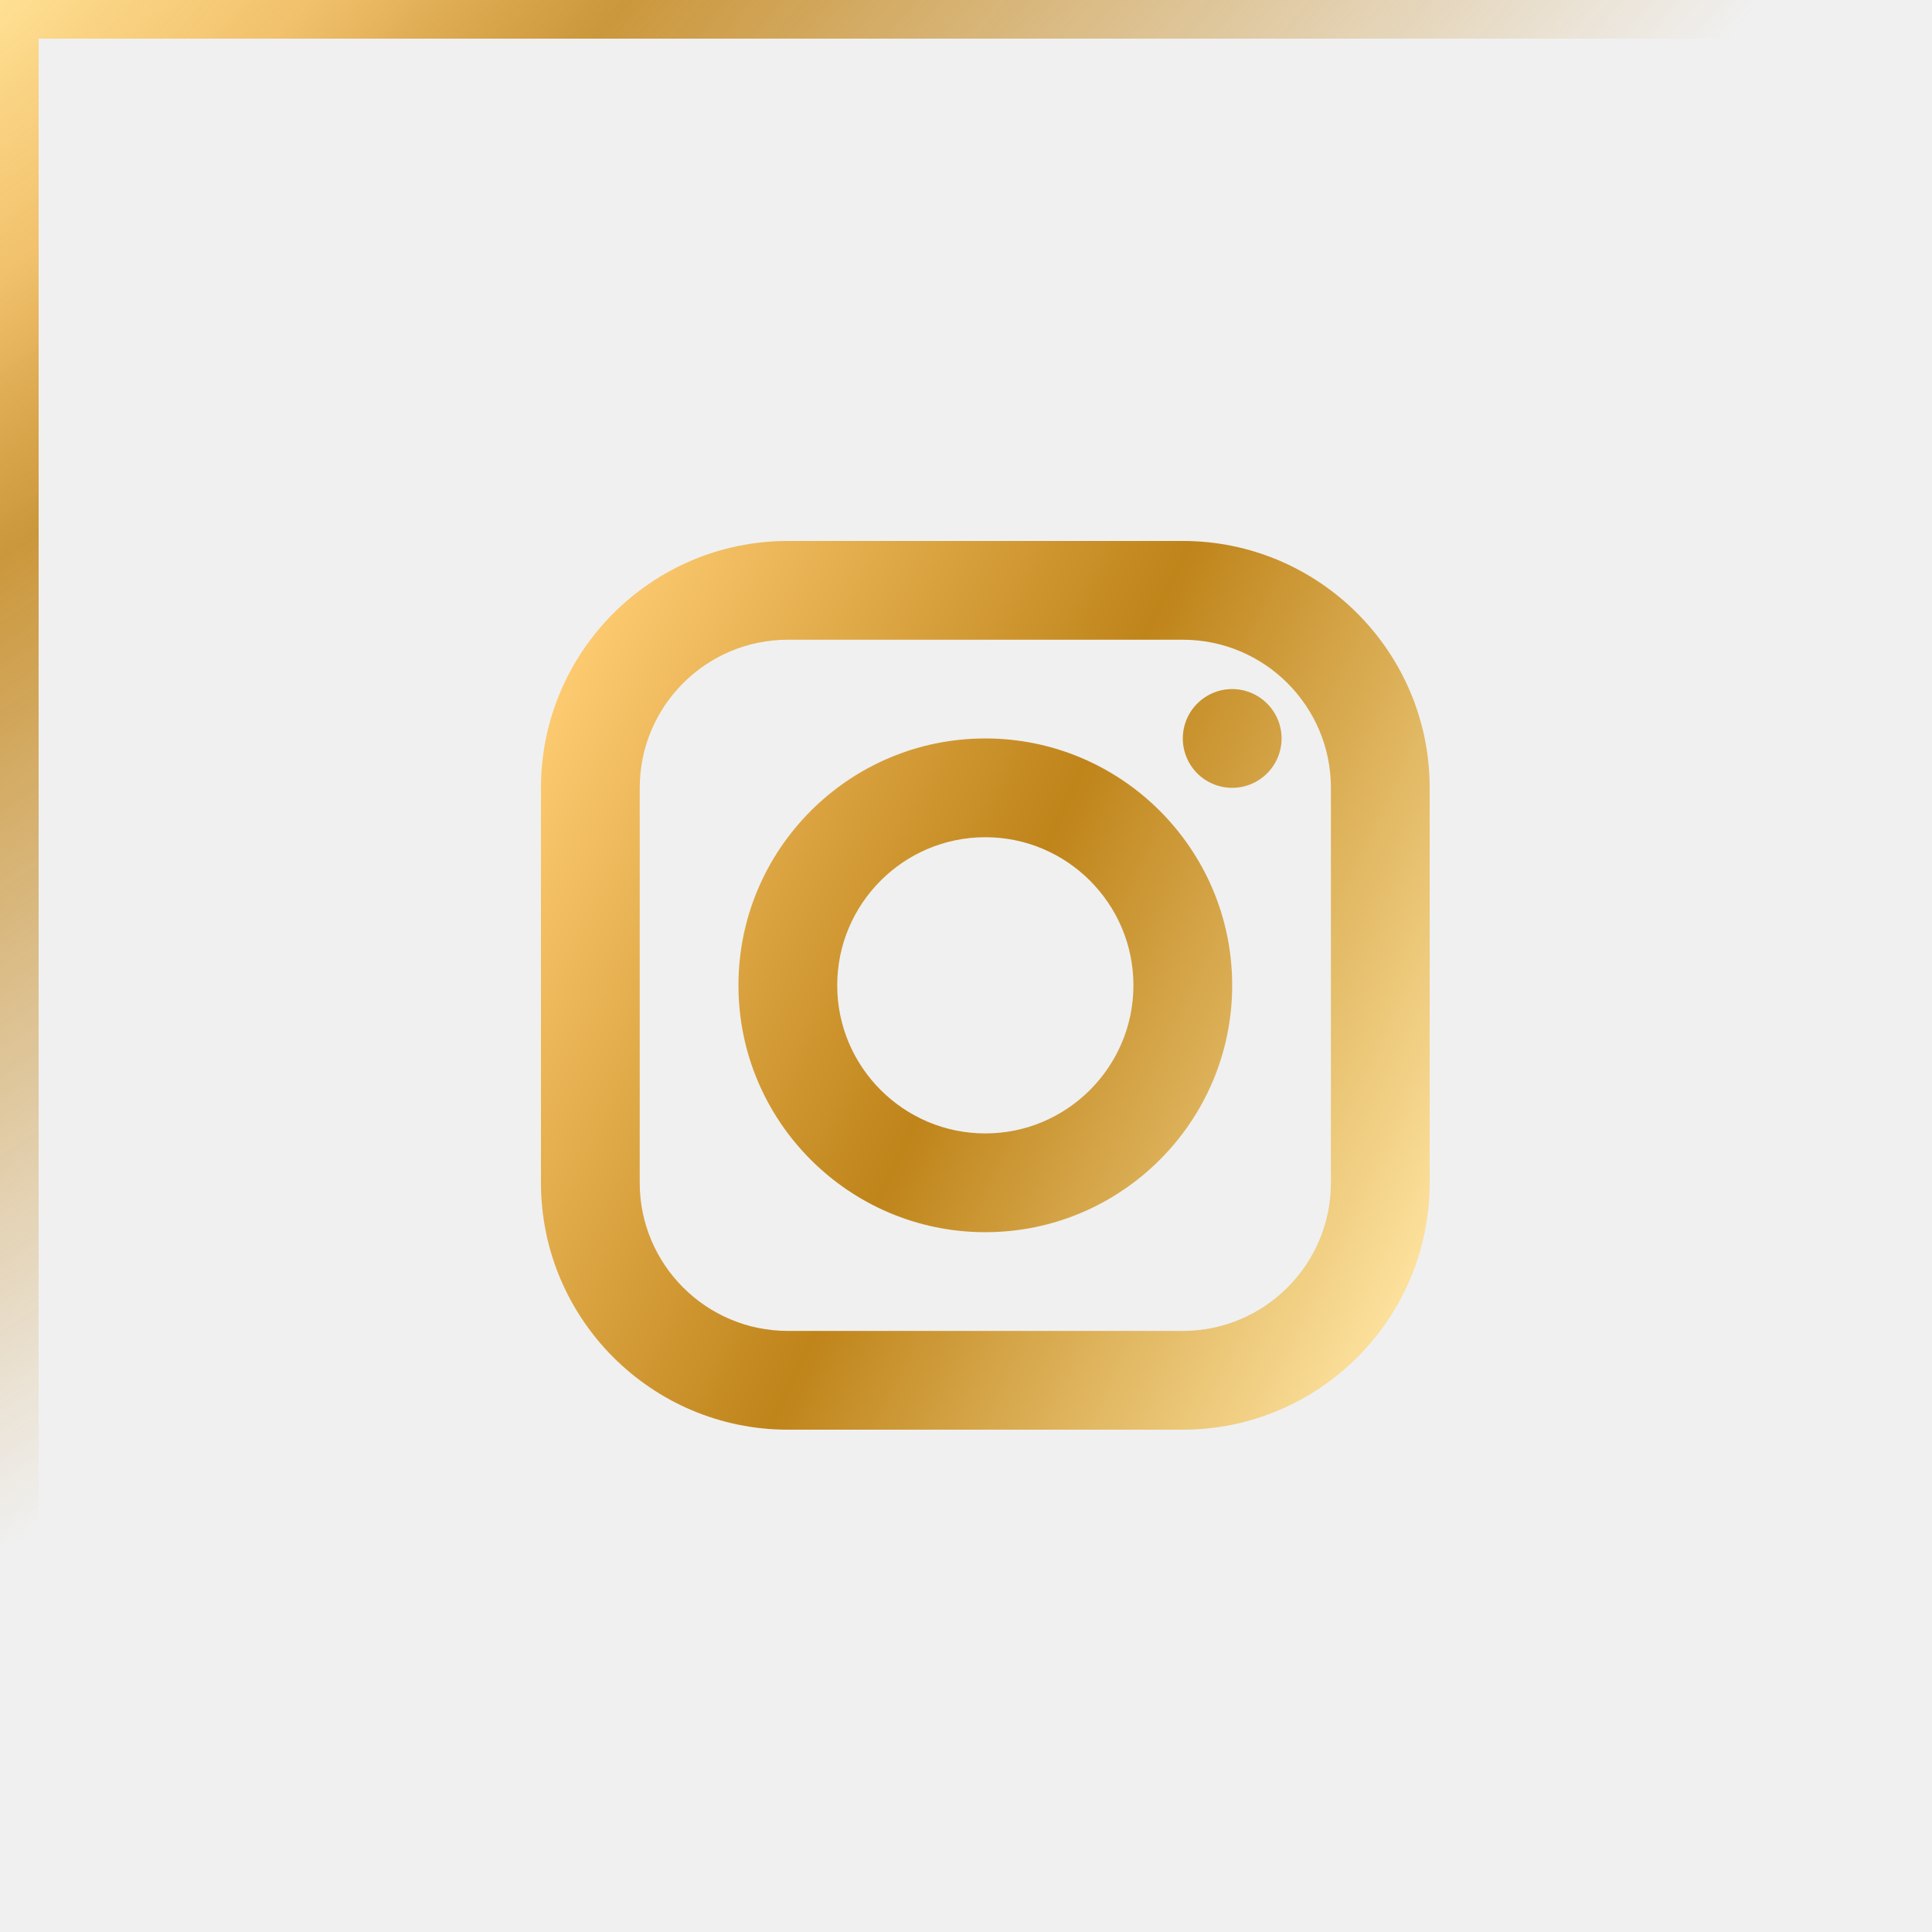
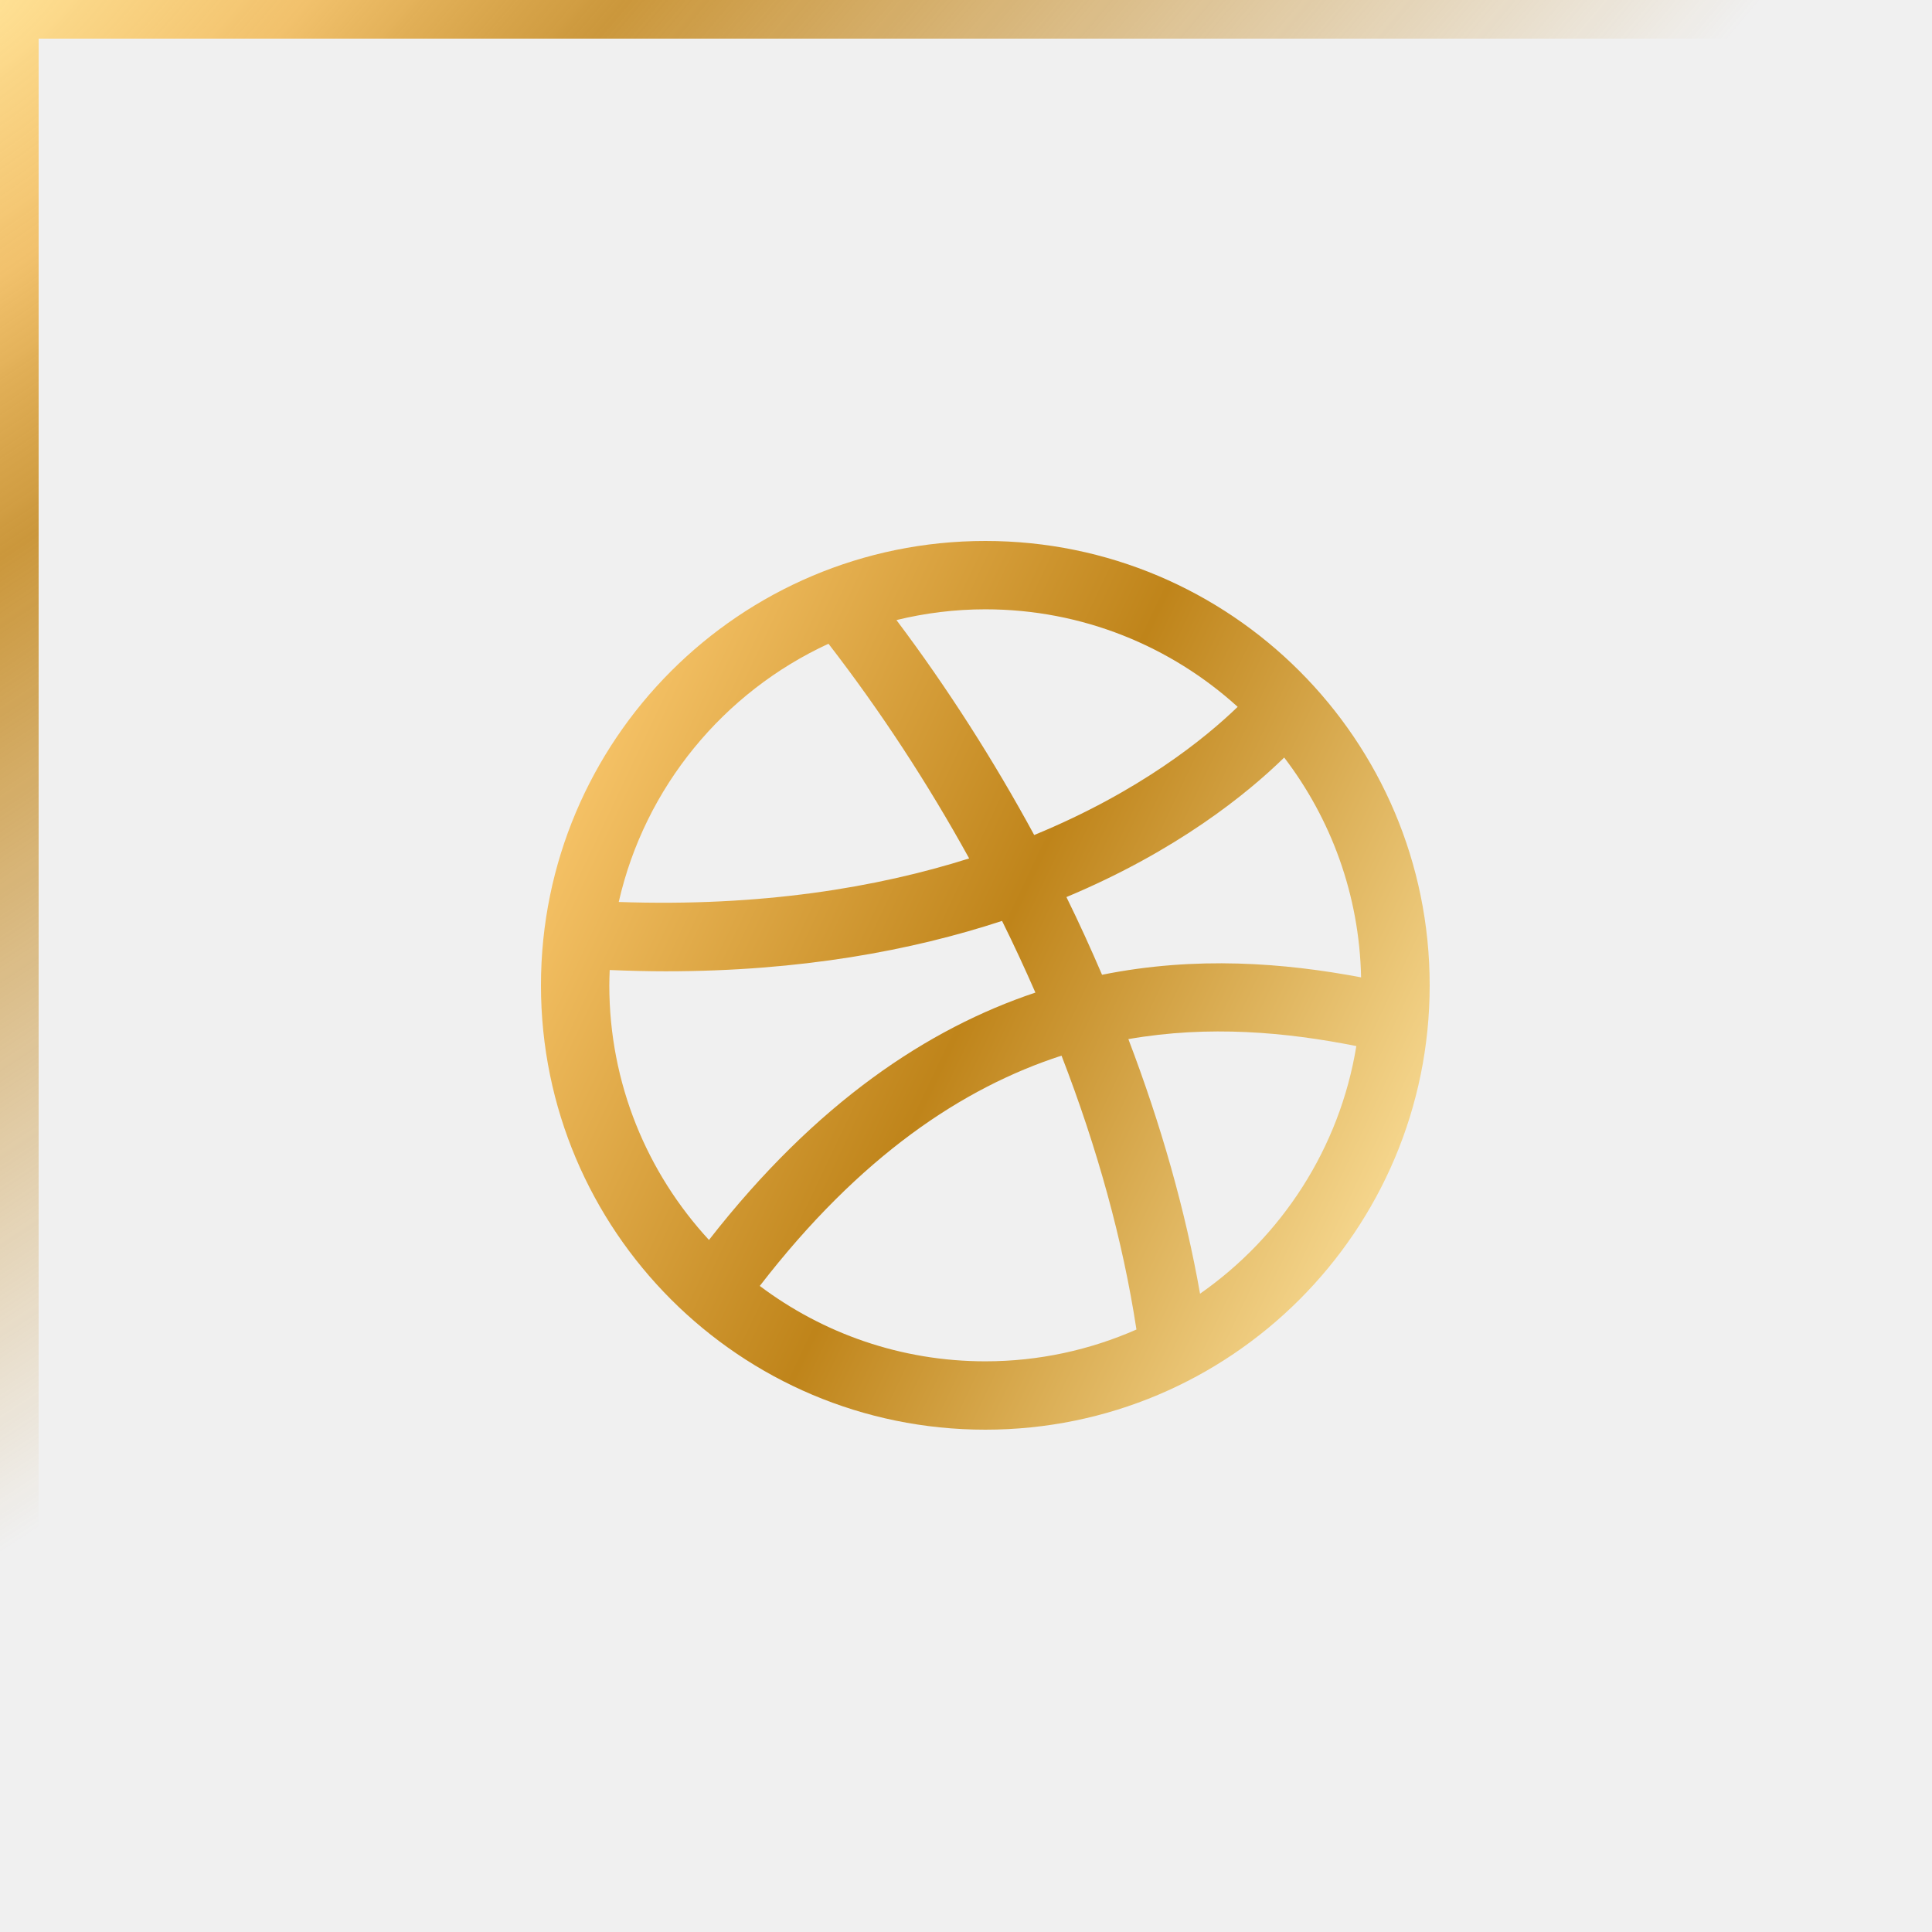
<svg xmlns="http://www.w3.org/2000/svg" width="50" height="50" viewBox="0 0 50 50" fill="none">
-   <g clip-path="url(#clip0_326_299)">
-     <rect x="0.5" y="0.5" width="49" height="49" stroke="url(#paint0_radial_326_299)" />
-     <path d="M20.389 14C16.866 14 14 16.866 14 20.389V30.611C14 34.134 16.866 37 20.389 37H30.611C34.134 37 37 34.134 37 30.611V20.389C37 16.866 34.134 14 30.611 14H20.389ZM20.389 16.556H30.611C32.725 16.556 34.444 18.275 34.444 20.389V30.611C34.444 32.725 32.725 34.444 30.611 34.444H20.389C18.275 34.444 16.556 32.725 16.556 30.611V20.389C16.556 18.275 18.275 16.556 20.389 16.556ZM31.889 17.833C31.55 17.833 31.225 17.968 30.985 18.208C30.746 18.447 30.611 18.772 30.611 19.111C30.611 19.45 30.746 19.775 30.985 20.015C31.225 20.254 31.55 20.389 31.889 20.389C32.228 20.389 32.553 20.254 32.792 20.015C33.032 19.775 33.167 19.45 33.167 19.111C33.167 18.772 33.032 18.447 32.792 18.208C32.553 17.968 32.228 17.833 31.889 17.833ZM25.5 19.111C21.977 19.111 19.111 21.977 19.111 25.5C19.111 29.023 21.977 31.889 25.5 31.889C29.023 31.889 31.889 29.023 31.889 25.5C31.889 21.977 29.023 19.111 25.5 19.111ZM25.5 21.667C27.613 21.667 29.333 23.387 29.333 25.5C29.333 27.613 27.613 29.333 25.5 29.333C23.387 29.333 21.667 27.613 21.667 25.5C21.667 23.387 23.387 21.667 25.5 21.667Z" fill="url(#paint1_linear_326_299)" />
+   <g clip-path="url(#clip0_326_291)">
+     <path d="M25.5 14C19.149 14 14 19.149 14 25.5C14 31.851 19.149 37 25.5 37C31.851 37 37 31.851 37 25.5C37 19.149 31.851 14 25.5 14ZM33.235 19.605C34.447 21.192 35.181 23.159 35.225 25.294C33.244 24.92 30.952 24.737 28.521 25.227C28.231 24.553 27.927 23.882 27.599 23.216C30.459 22.02 32.282 20.537 33.235 19.605ZM32.031 18.293C31.204 19.093 29.502 20.485 26.765 21.61C25.717 19.679 24.521 17.805 23.2 16.047C23.938 15.867 24.707 15.769 25.5 15.769C28.011 15.769 30.303 16.726 32.031 18.293ZM21.441 16.66C22.793 18.409 24.015 20.281 25.082 22.216C22.696 22.97 19.699 23.472 16.013 23.343C16.689 20.369 18.73 17.91 21.441 16.66ZM15.769 25.5C15.769 25.367 15.774 25.235 15.779 25.104C16.271 25.124 16.756 25.137 17.226 25.137C20.725 25.137 23.603 24.598 25.933 23.833C26.238 24.448 26.524 25.067 26.796 25.688C24.024 26.616 21.13 28.524 18.348 32.09C16.748 30.355 15.769 28.04 15.769 25.5ZM19.663 33.28C22.254 29.922 24.911 28.151 27.472 27.32C28.399 29.712 29.061 32.111 29.411 34.408C28.213 34.935 26.891 35.231 25.5 35.231C23.311 35.231 21.29 34.504 19.663 33.28ZM31.057 33.481C30.679 31.332 30.048 29.109 29.202 26.892C31.291 26.528 33.288 26.711 35.102 27.072C34.67 29.717 33.169 32.006 31.057 33.481Z" fill="url(#paint0_linear_326_291)" />
+     <rect x="0.5" y="0.5" width="49" height="49" stroke="url(#paint1_radial_326_291)" />
  </g>
  <defs>
-     <radialGradient id="paint0_radial_326_299" cx="0" cy="0" r="1" gradientUnits="userSpaceOnUse" gradientTransform="rotate(50.7106) scale(32.3015 82.1945)">
+     <linearGradient id="paint0_linear_326_291" x1="35.985" y1="35.647" x2="11.023" y2="23.802" gradientUnits="userSpaceOnUse">
+       <stop stop-color="#FFE5A2" />
+       <stop offset="0.505" stop-color="#BF841A" />
+       <stop offset="1" stop-color="#FFCD74" />
+     </linearGradient>
+     <radialGradient id="paint1_radial_326_291" cx="0" cy="0" r="1" gradientUnits="userSpaceOnUse" gradientTransform="rotate(50.7106) scale(32.3015 82.1945)">
      <stop stop-color="#FFE195" />
      <stop offset="0.177" stop-color="#F2BB5A" stop-opacity="0.877" />
      <stop offset="0.359" stop-color="#BF7A00" stop-opacity="0.75" />
      <stop offset="1" stop-color="#BF7A00" stop-opacity="0" />
      <stop offset="1" stop-color="#0F1218" stop-opacity="0" />
    </radialGradient>
-     <linearGradient id="paint1_linear_326_299" x1="35.985" y1="35.647" x2="11.023" y2="23.802" gradientUnits="userSpaceOnUse">
-       <stop stop-color="#FFE5A2" />
-       <stop offset="0.505" stop-color="#BF841A" />
-       <stop offset="1" stop-color="#FFCD74" />
-     </linearGradient>
-     <clipPath id="clip0_326_299">
+     <clipPath id="clip0_326_291">
      <rect width="50" height="50" fill="white" />
    </clipPath>
  </defs>
</svg>
